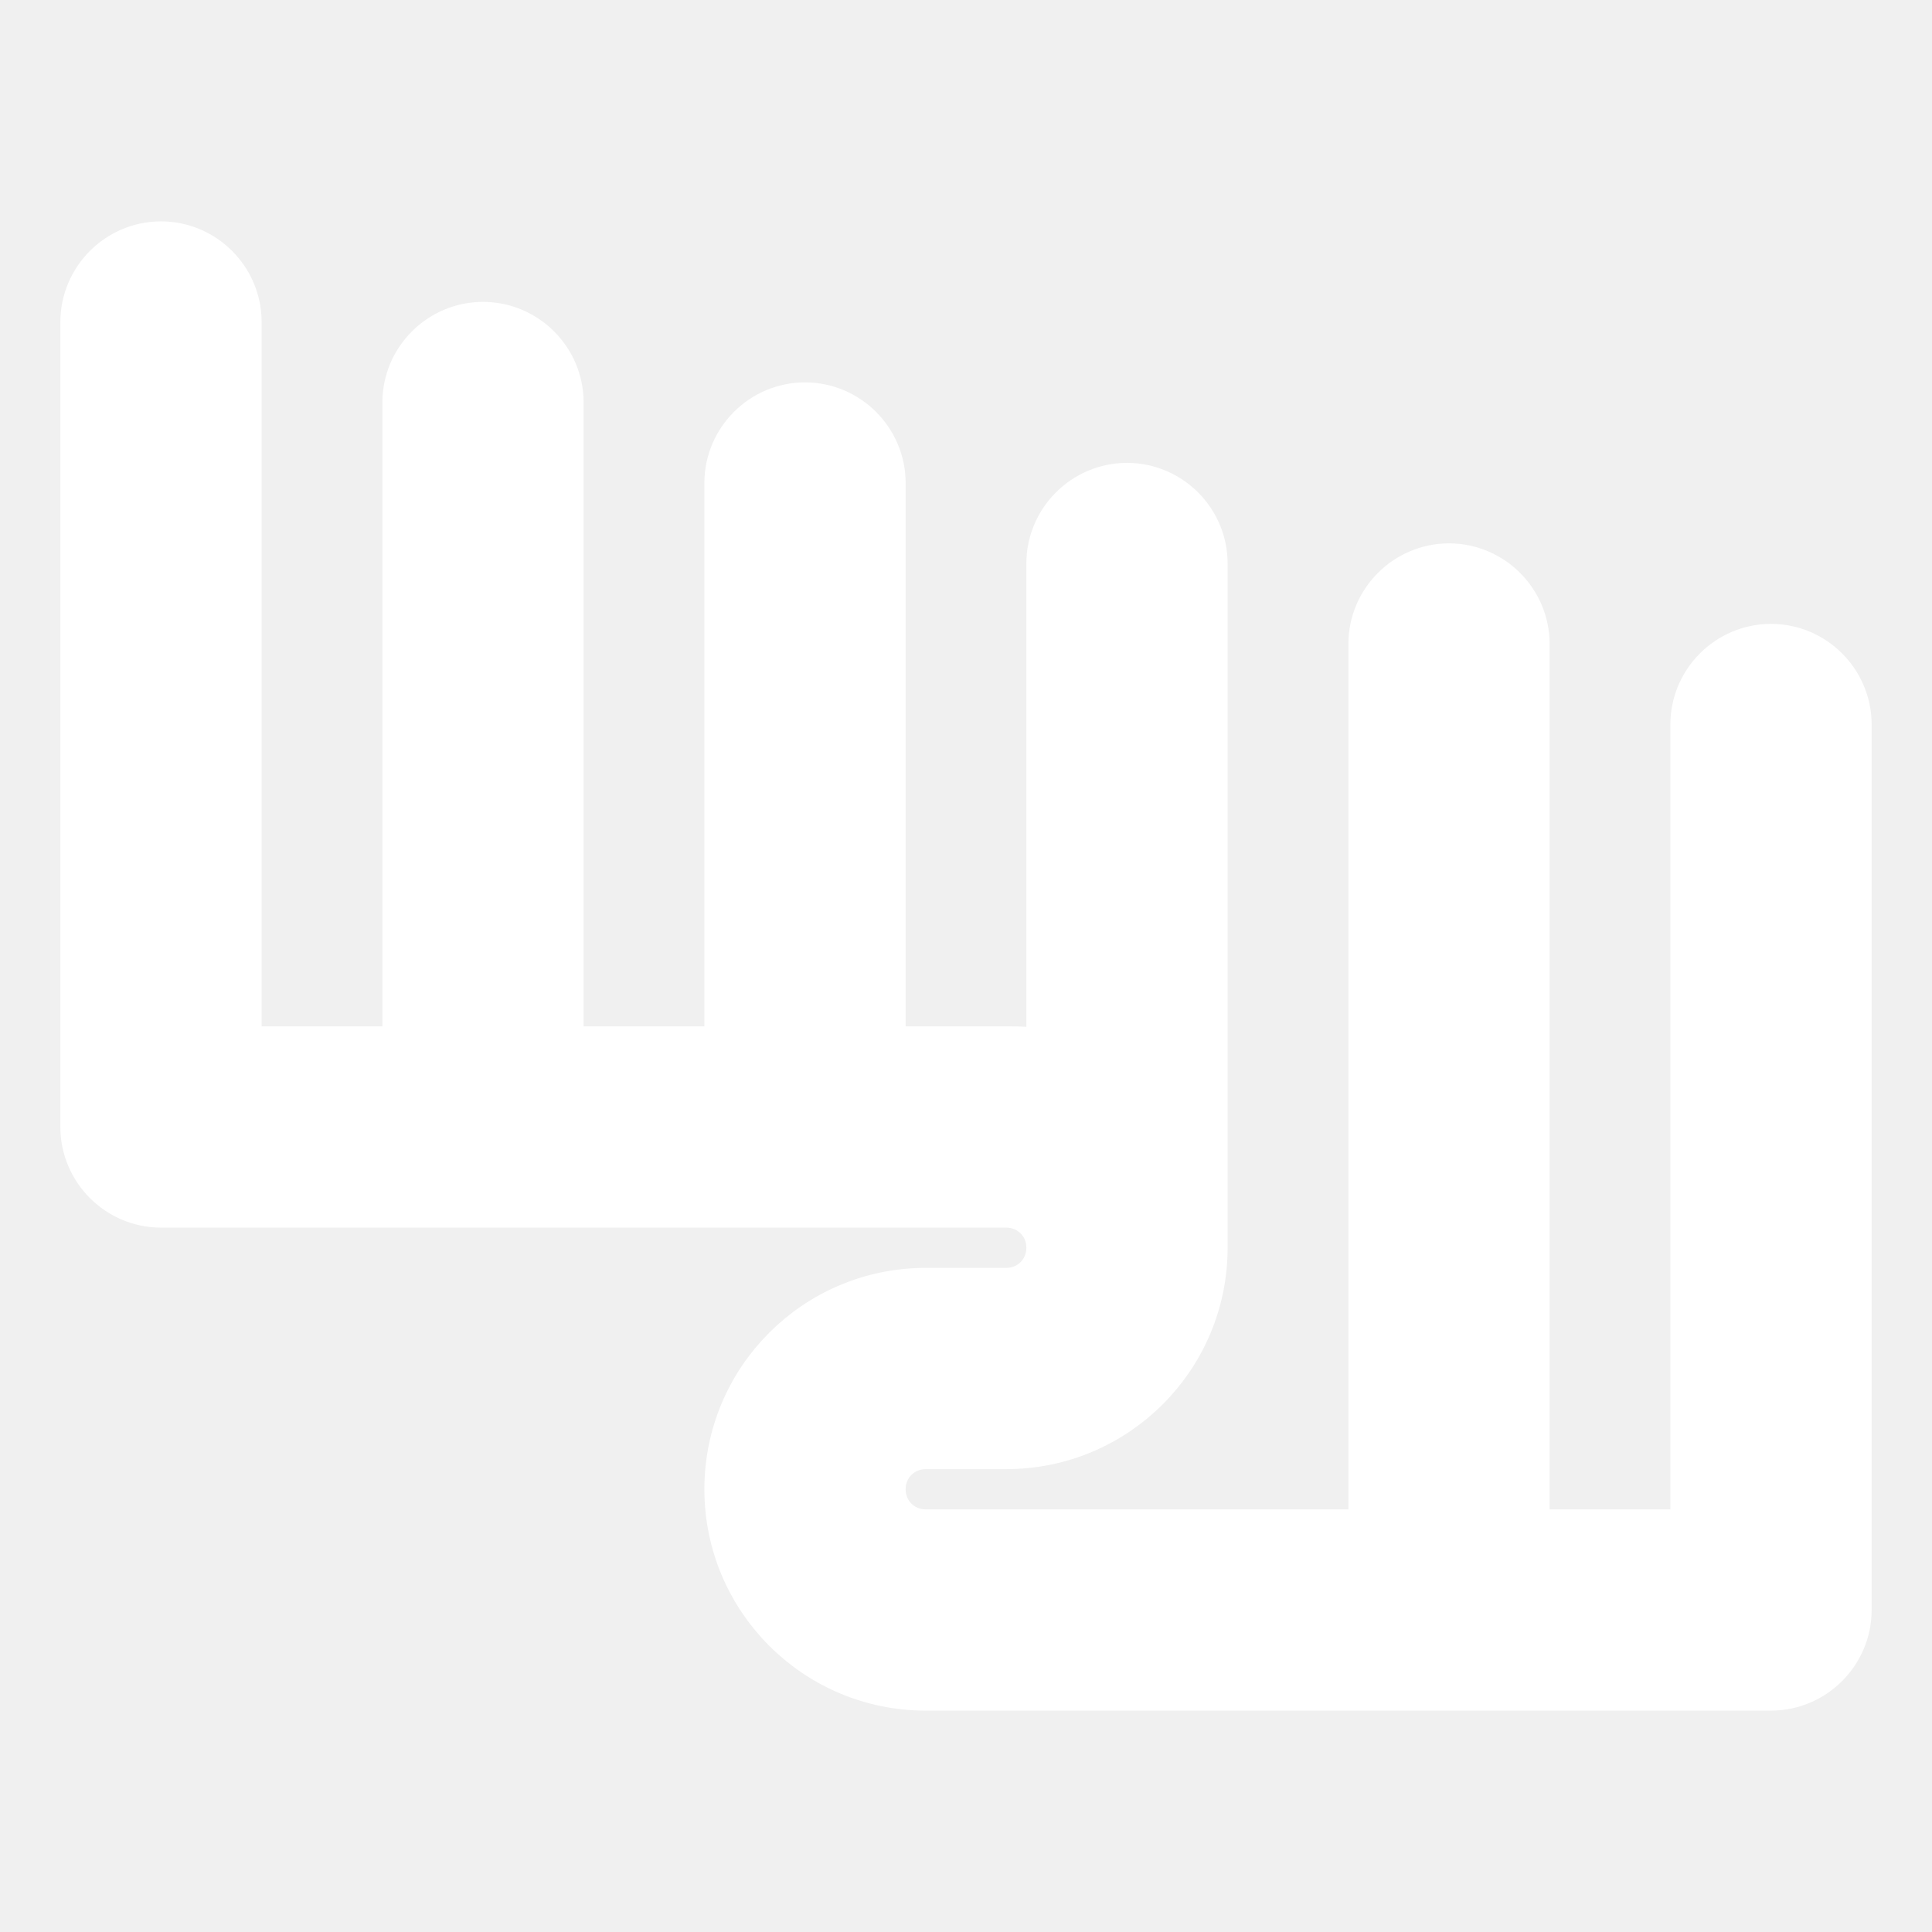
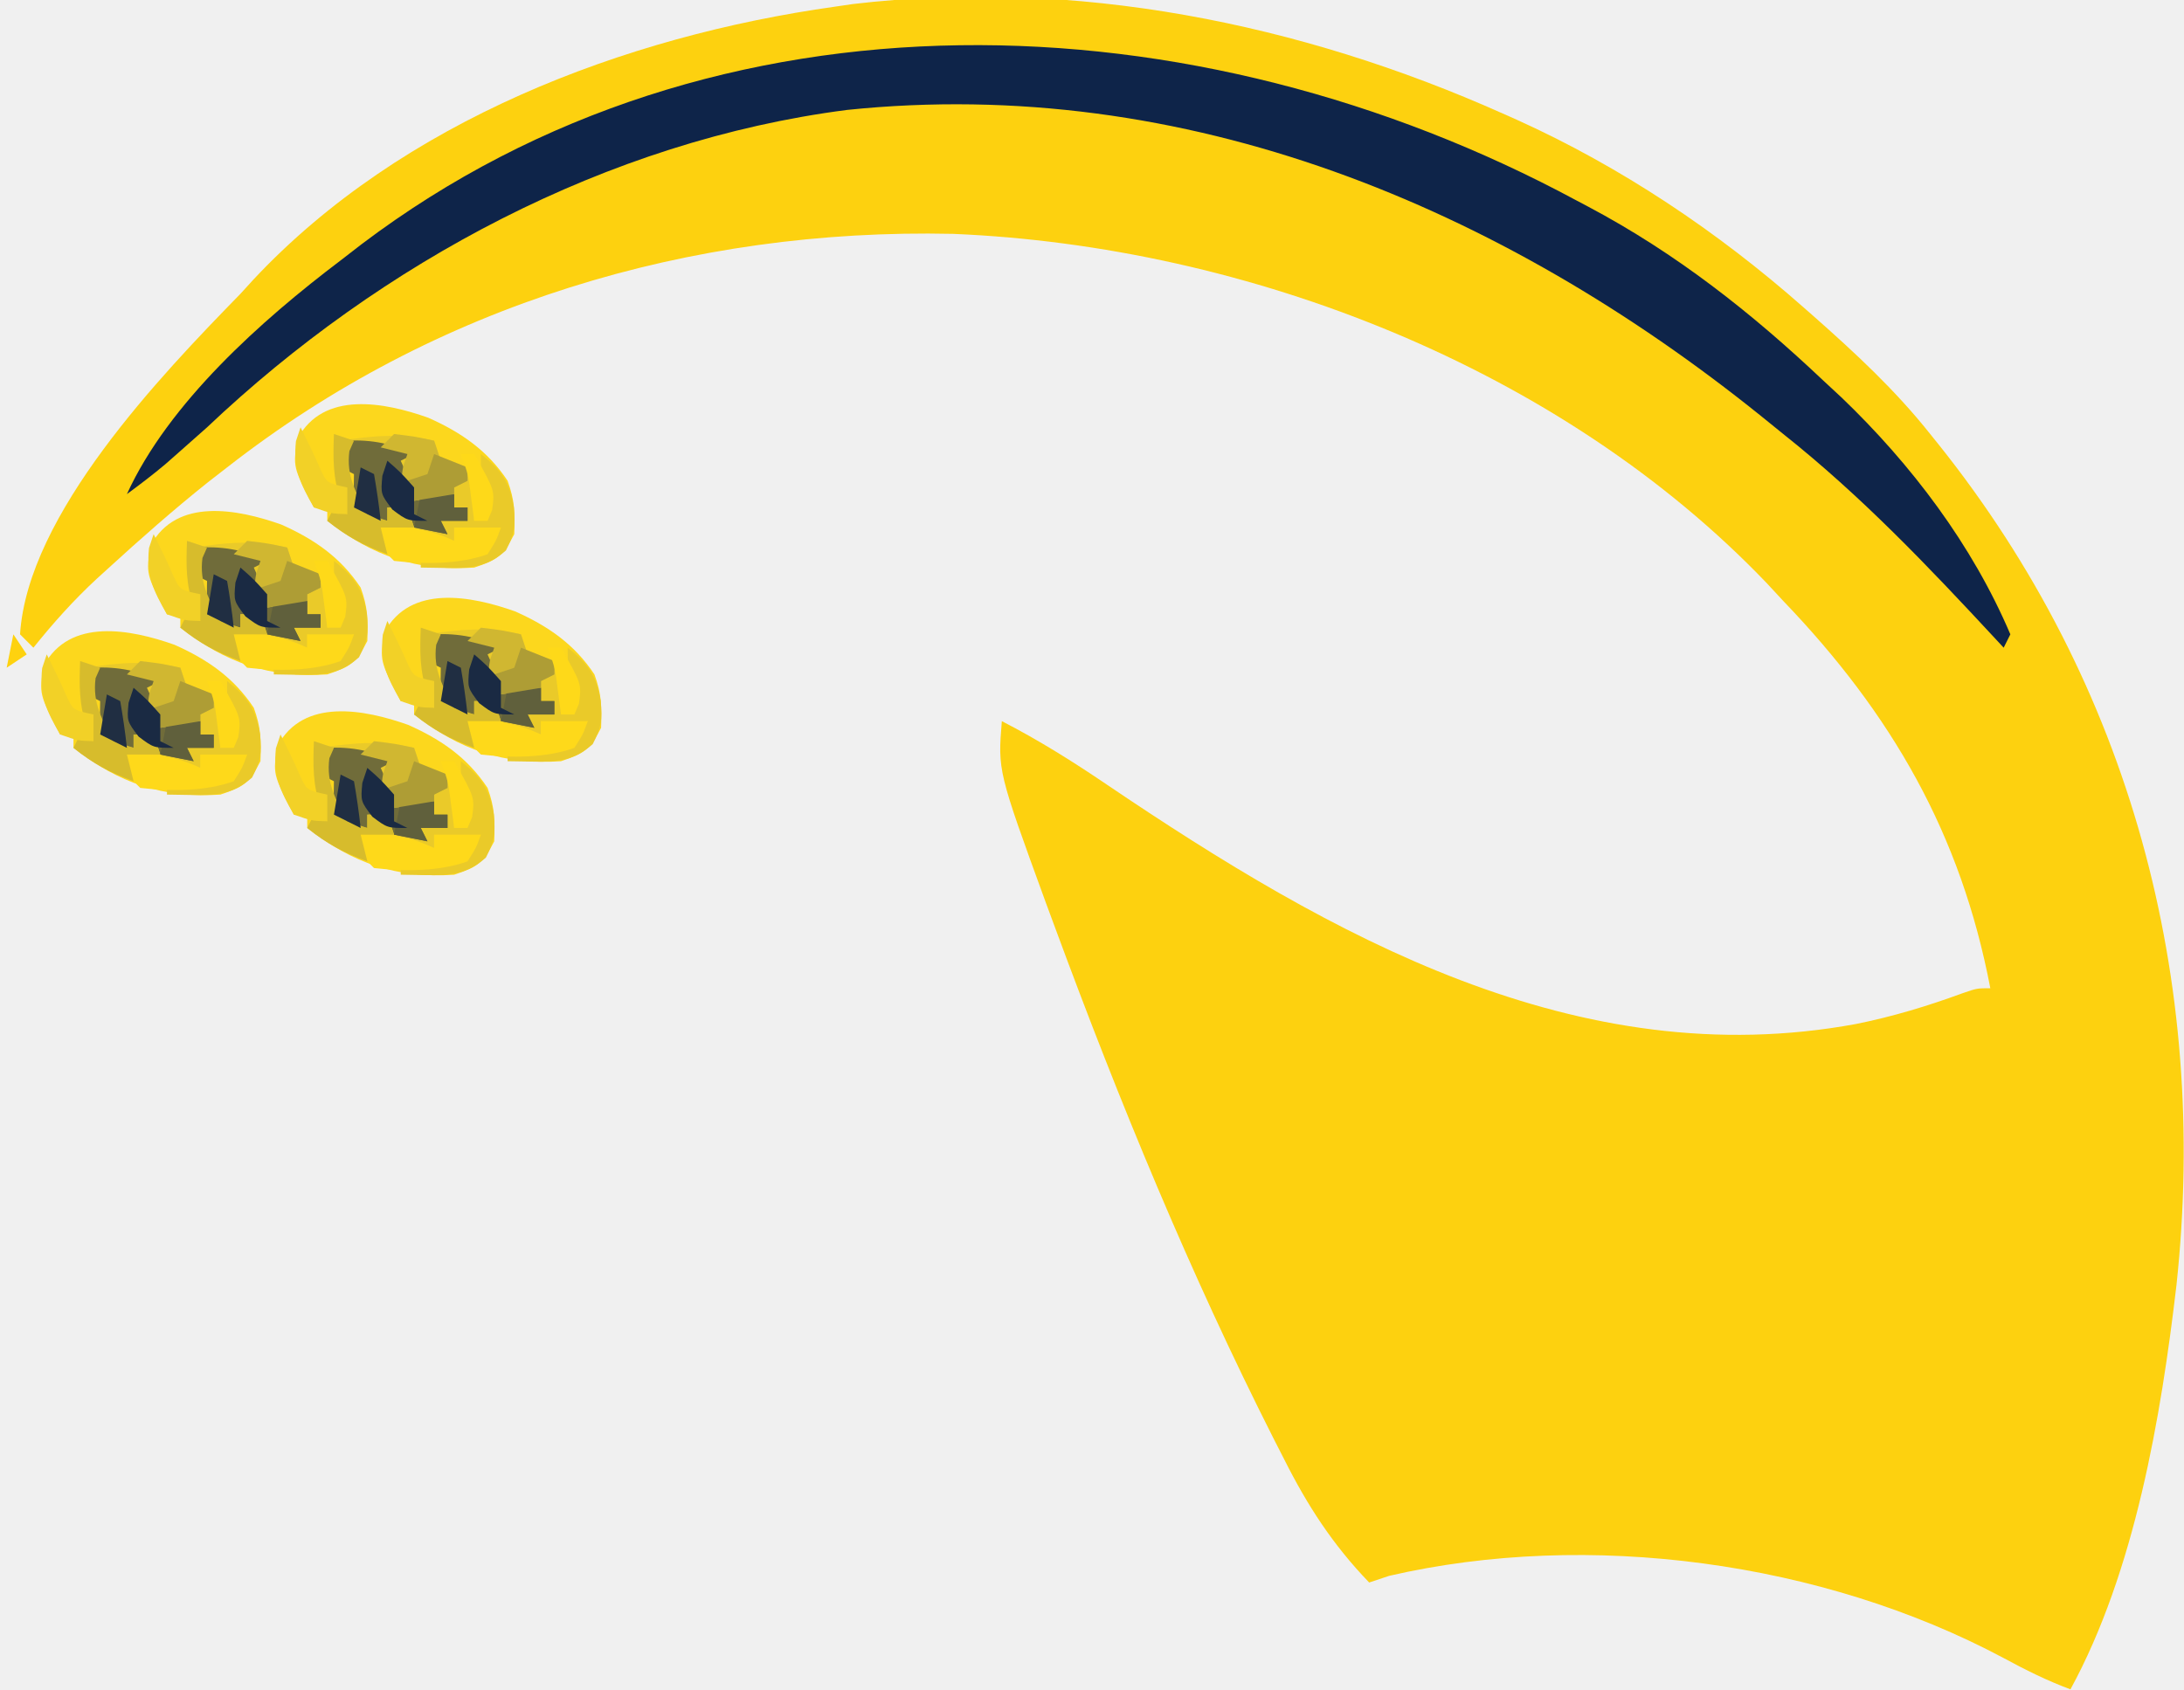
- <svg xmlns="http://www.w3.org/2000/svg" width="1000" height="1000" viewBox="0 0 24 24">
-   <path d="M2 3c.55 0 1 .45 1 1v9h2V5c0-.55.45-1 1-1s1 .45 1 1v8h2V6c0-.55.45-1 1-1s1 .45 1 1v7h1.5c.17 0 .34 0 .5.05V7c0-.55.45-1 1-1s1 .45 1 1v8.5a2.5 2.5 0 0 1-2.5 2.5h-1c-.28 0-.5.22-.5.5s.22.5.5.5H17V8c0-.55.45-1 1-1s1 .45 1 1v11h2V9c0-.55.45-1 1-1s1 .45 1 1v11c0 .55-.45 1-1 1H11.5a2.5 2.5 0 0 1 0-5h1c.28 0 .5-.22.5-.5s-.22-.5-.5-.5H2c-.55 0-1-.45-1-1V4c0-.55.45-1 1-1" stroke-width="0.5" />
-   <style>
- 		svg { fill: #fff; stroke: #fff; }
- 
- 		@media (prefers-color-scheme: light) {
- 			svg { fill: #000; stroke: #000; }
- 		}
-   	</style>
+ <svg xmlns="http://www.w3.org/2000/svg" version="1.1" width="327" height="253">
+   <path d="M0 0 C0.702 0.312 1.403 0.623 2.126 0.944 C17.734 8 32.167 17.679 45 29 C45.497 29.437 45.995 29.874 46.507 30.324 C52.763 35.849 58.8 41.449 64 48 C64.427 48.532 64.855 49.063 65.295 49.611 C94.02 85.587 105.774 129.794 100.875 175.438 C98.562 195.214 94.662 218.271 85 236 C81.479 234.693 78.239 233.073 74.94 231.284 C47.831 216.836 12.838 212.112 -17 219 C-17.99 219.33 -18.98 219.66 -20 220 C-25.452 214.336 -29.23 208.505 -32.75 201.5 C-33.262 200.498 -33.773 199.496 -34.301 198.464 C-46.84 173.675 -57.387 148.048 -67 122 C-67.457 120.766 -67.914 119.532 -68.385 118.261 C-75.605 98.456 -75.605 98.456 -75 91 C-69.488 93.838 -64.313 97.081 -59.188 100.562 C-25.757 123.148 11.161 144.051 52.891 136.355 C58.34 135.26 63.557 133.687 68.777 131.77 C71 131 71 131 73 131 C68.605 107.897 58.224 89.907 42 73 C41.193 72.13 40.386 71.26 39.555 70.363 C8.712 38.094 -38.157 19.868 -82.306 18.023 C-121.652 17.154 -159.878 28.675 -191 53 C-191.937 53.727 -192.874 54.454 -193.84 55.203 C-199.025 59.339 -203.98 63.715 -208.875 68.188 C-209.679 68.918 -209.679 68.918 -210.498 69.664 C-213.984 72.893 -217.025 76.295 -220 80 C-220.66 79.34 -221.32 78.68 -222 78 C-220.85 60.001 -200.961 39.26 -189 27 C-188.361 26.299 -187.721 25.598 -187.062 24.875 C-164.85 1.131 -131.543 -11.569 -100 -16 C-99.1 -16.131 -98.2 -16.263 -97.273 -16.398 C-64.02 -20.304 -30.338 -13.555 0 0 Z " fill="#FDD10F" transform="translate(225,17)" />
+   <path d="M0 0 C0.607 0.321 1.214 0.642 1.839 0.972 C14.97 7.949 26.213 16.795 37 27 C37.895 27.83 38.789 28.66 39.711 29.516 C50.16 39.526 59.307 51.6 65 65 C64.67 65.66 64.34 66.32 64 67 C63.618 66.588 63.236 66.175 62.842 65.75 C52.684 54.797 42.722 44.312 31 35 C29.903 34.112 28.807 33.224 27.711 32.336 C-11.26 0.952 -58.474 -18.802 -109.195 -13.535 C-145.051 -8.916 -178.972 9.322 -205 34 C-206.452 35.299 -207.91 36.591 -209.375 37.875 C-209.981 38.409 -210.587 38.942 -211.211 39.492 C-213.088 41.074 -215.023 42.546 -217 44 C-210.753 30.324 -196.811 17.934 -185 9 C-183.965 8.199 -182.93 7.399 -181.863 6.574 C-128.796 -33.549 -56.764 -30.576 0 0 Z " fill="#0E2449" transform="translate(236,30)" />
+   <path d="M0 0 C4.93 2.192 8.86 4.901 11.875 9.438 C12.95 12.418 12.982 14.163 12.875 17.438 C11.2 20.705 10.392 21.265 6.875 22.438 C-1.73 23.021 -8.319 20.712 -15.125 15.438 C-15.125 14.777 -15.125 14.117 -15.125 13.438 C-15.785 13.438 -16.445 13.438 -17.125 13.438 C-20.283 7.365 -20.283 7.365 -19.562 3.125 C-15.707 -4.084 -6.569 -2.333 0 0 Z " fill="#FCD71D" transform="translate(61.125,108.5625)" />
+   <path d="M0 0 C4.93 2.192 8.86 4.901 11.875 9.438 C12.95 12.418 12.982 14.163 12.875 17.438 C11.2 20.705 10.392 21.265 6.875 22.438 C-1.73 23.021 -8.319 20.712 -15.125 15.438 C-15.125 14.777 -15.125 14.117 -15.125 13.438 C-15.785 13.438 -16.445 13.438 -17.125 13.438 C-20.283 7.365 -20.283 7.365 -19.562 3.125 C-15.707 -4.084 -6.569 -2.333 0 0 Z " fill="#FCD71D" transform="translate(26.125,96.5625)" />
+   <path d="M0 0 C4.93 2.192 8.86 4.901 11.875 9.438 C12.95 12.418 12.982 14.163 12.875 17.438 C11.2 20.705 10.392 21.265 6.875 22.438 C-1.73 23.021 -8.319 20.712 -15.125 15.438 C-15.125 14.777 -15.125 14.117 -15.125 13.438 C-15.785 13.438 -16.445 13.438 -17.125 13.438 C-20.283 7.365 -20.283 7.365 -19.562 3.125 C-15.707 -4.084 -6.569 -2.333 0 0 Z " fill="#FCD71D" transform="translate(77.125,91.5625)" />
+   <path d="M0 0 C4.93 2.192 8.86 4.901 11.875 9.438 C12.95 12.418 12.982 14.163 12.875 17.438 C11.2 20.705 10.392 21.265 6.875 22.438 C-1.73 23.021 -8.319 20.712 -15.125 15.438 C-15.125 14.777 -15.125 14.117 -15.125 13.438 C-15.785 13.438 -16.445 13.438 -17.125 13.438 C-20.283 7.365 -20.283 7.365 -19.562 3.125 C-15.707 -4.084 -6.569 -2.333 0 0 Z " fill="#FCD71D" transform="translate(42.125,78.5625)" />
+   <path d="M0 0 C4.93 2.192 8.86 4.901 11.875 9.438 C12.95 12.418 12.982 14.163 12.875 17.438 C11.2 20.705 10.392 21.265 6.875 22.438 C-1.73 23.021 -8.319 20.712 -15.125 15.438 C-15.125 14.777 -15.125 14.117 -15.125 13.438 C-15.785 13.438 -16.445 13.438 -17.125 13.438 C-20.283 7.365 -20.283 7.365 -19.562 3.125 C-15.707 -4.084 -6.569 -2.333 0 0 Z " fill="#FCD71D" transform="translate(64.125,62.5625)" />
+   <path d="M0 0 C0.33 0.99 0.66 1.98 1 3 C3.504 4.219 3.504 4.219 6 5 C6 7.31 6 9.62 6 12 C6.66 11.67 7.32 11.34 8 11 C7.753 9.608 7.753 9.608 7.5 8.188 C7 5 7 5 7 2 C10.056 4.366 11.322 6.249 11.938 10 C12.166 12.848 12.089 13.827 10.75 16.438 C7.949 18.938 5.409 19.121 1.812 19.062 C-0.075 19.032 -0.075 19.032 -2 19 C-2 18.67 -2 18.34 -2 18 C-0.952 17.836 -0.952 17.836 0.117 17.668 C1.027 17.509 1.937 17.351 2.875 17.188 C3.78 17.037 4.685 16.886 5.617 16.73 C8.344 16.169 8.344 16.169 10 13 C8.824 13.278 8.824 13.278 7.625 13.562 C5 14 5 14 3 13 C3 13.66 3 14.32 3 15 C0.625 14.75 0.625 14.75 -2 14 C-3.312 11.938 -3.312 11.938 -4 10 C-4.99 10 -5.98 10 -7 10 C-7 10.66 -7 11.32 -7 12 C-10.875 11.125 -10.875 11.125 -12 10 C-12.041 8.334 -12.043 6.666 -12 5 C-12.66 4.67 -13.32 4.34 -14 4 C-14 2.68 -14 1.36 -14 0 C-8.979 -0.779 -5.023 -1.13 0 0 Z " fill="#EACA29" transform="translate(62,112)" />
+   <path d="M0 0 C0.33 0.99 0.66 1.98 1 3 C3.504 4.219 3.504 4.219 6 5 C6 7.31 6 9.62 6 12 C6.66 11.67 7.32 11.34 8 11 C7.753 9.608 7.753 9.608 7.5 8.188 C7 5 7 5 7 2 C10.056 4.366 11.322 6.249 11.938 10 C12.166 12.848 12.089 13.827 10.75 16.438 C7.949 18.938 5.409 19.121 1.812 19.062 C-0.075 19.032 -0.075 19.032 -2 19 C-2 18.67 -2 18.34 -2 18 C-0.952 17.836 -0.952 17.836 0.117 17.668 C1.027 17.509 1.937 17.351 2.875 17.188 C3.78 17.037 4.685 16.886 5.617 16.73 C8.344 16.169 8.344 16.169 10 13 C8.824 13.278 8.824 13.278 7.625 13.562 C5 14 5 14 3 13 C3 13.66 3 14.32 3 15 C0.625 14.75 0.625 14.75 -2 14 C-3.312 11.938 -3.312 11.938 -4 10 C-4.99 10 -5.98 10 -7 10 C-7 10.66 -7 11.32 -7 12 C-10.875 11.125 -10.875 11.125 -12 10 C-12.041 8.334 -12.043 6.666 -12 5 C-12.66 4.67 -13.32 4.34 -14 4 C-14 2.68 -14 1.36 -14 0 C-8.979 -0.779 -5.023 -1.13 0 0 Z " fill="#EACA29" transform="translate(27,100)" />
+   <path d="M0 0 C0.33 0.99 0.66 1.98 1 3 C3.504 4.219 3.504 4.219 6 5 C6 7.31 6 9.62 6 12 C6.66 11.67 7.32 11.34 8 11 C7.753 9.608 7.753 9.608 7.5 8.188 C7 5 7 5 7 2 C10.056 4.366 11.322 6.249 11.938 10 C12.166 12.848 12.089 13.827 10.75 16.438 C7.949 18.938 5.409 19.121 1.812 19.062 C-0.075 19.032 -0.075 19.032 -2 19 C-2 18.67 -2 18.34 -2 18 C-0.952 17.836 -0.952 17.836 0.117 17.668 C1.027 17.509 1.937 17.351 2.875 17.188 C3.78 17.037 4.685 16.886 5.617 16.73 C8.344 16.169 8.344 16.169 10 13 C8.824 13.278 8.824 13.278 7.625 13.562 C5 14 5 14 3 13 C3 13.66 3 14.32 3 15 C0.625 14.75 0.625 14.75 -2 14 C-3.312 11.938 -3.312 11.938 -4 10 C-4.99 10 -5.98 10 -7 10 C-7 10.66 -7 11.32 -7 12 C-10.875 11.125 -10.875 11.125 -12 10 C-12.041 8.334 -12.043 6.666 -12 5 C-12.66 4.67 -13.32 4.34 -14 4 C-14 2.68 -14 1.36 -14 0 C-8.979 -0.779 -5.023 -1.13 0 0 Z " fill="#EACA29" transform="translate(78,95)" />
+   <path d="M0 0 C0.33 0.99 0.66 1.98 1 3 C3.504 4.219 3.504 4.219 6 5 C6 7.31 6 9.62 6 12 C6.66 11.67 7.32 11.34 8 11 C7.753 9.608 7.753 9.608 7.5 8.188 C7 5 7 5 7 2 C10.056 4.366 11.322 6.249 11.938 10 C12.166 12.848 12.089 13.827 10.75 16.438 C7.949 18.938 5.409 19.121 1.812 19.062 C-0.075 19.032 -0.075 19.032 -2 19 C-2 18.67 -2 18.34 -2 18 C-0.952 17.836 -0.952 17.836 0.117 17.668 C1.027 17.509 1.937 17.351 2.875 17.188 C3.78 17.037 4.685 16.886 5.617 16.73 C8.344 16.169 8.344 16.169 10 13 C8.824 13.278 8.824 13.278 7.625 13.562 C5 14 5 14 3 13 C3 13.66 3 14.32 3 15 C0.625 14.75 0.625 14.75 -2 14 C-3.312 11.938 -3.312 11.938 -4 10 C-4.99 10 -5.98 10 -7 10 C-7 10.66 -7 11.32 -7 12 C-10.875 11.125 -10.875 11.125 -12 10 C-12.041 8.334 -12.043 6.666 -12 5 C-12.66 4.67 -13.32 4.34 -14 4 C-14 2.68 -14 1.36 -14 0 C-8.979 -0.779 -5.023 -1.13 0 0 Z " fill="#EACA29" transform="translate(43,82)" />
+   <path d="M0 0 C0.33 0.99 0.66 1.98 1 3 C3.504 4.219 3.504 4.219 6 5 C6 7.31 6 9.62 6 12 C6.66 11.67 7.32 11.34 8 11 C7.753 9.608 7.753 9.608 7.5 8.188 C7 5 7 5 7 2 C10.056 4.366 11.322 6.249 11.938 10 C12.166 12.848 12.089 13.827 10.75 16.438 C7.949 18.938 5.409 19.121 1.812 19.062 C-0.075 19.032 -0.075 19.032 -2 19 C-2 18.67 -2 18.34 -2 18 C-0.952 17.836 -0.952 17.836 0.117 17.668 C1.027 17.509 1.937 17.351 2.875 17.188 C3.78 17.037 4.685 16.886 5.617 16.73 C8.344 16.169 8.344 16.169 10 13 C8.824 13.278 8.824 13.278 7.625 13.562 C5 14 5 14 3 13 C3 13.66 3 14.32 3 15 C0.625 14.75 0.625 14.75 -2 14 C-3.312 11.938 -3.312 11.938 -4 10 C-4.99 10 -5.98 10 -7 10 C-7 10.66 -7 11.32 -7 12 C-10.875 11.125 -10.875 11.125 -12 10 C-12.041 8.334 -12.043 6.666 -12 5 C-12.66 4.67 -13.32 4.34 -14 4 C-14 2.68 -14 1.36 -14 0 C-8.979 -0.779 -5.023 -1.13 0 0 Z " fill="#EACA29" transform="translate(65,66)" />
+   <path d="M0 0 C4.219 -0.196 7.17 0.198 11 2 C10.01 2.495 10.01 2.495 9 3 C10.138 5.591 10.138 5.591 12 8 C14.627 8.418 14.627 8.418 17 8 C17 8.66 17 9.32 17 10 C17.66 10 18.32 10 19 10 C19 10.66 19 11.32 19 12 C17.68 12 16.36 12 15 12 C15.33 12.66 15.66 13.32 16 14 C14.35 13.67 12.7 13.34 11 13 C10.67 12.01 10.34 11.02 10 10 C9.01 10 8.02 10 7 10 C7 10.66 7 11.32 7 12 C3.125 11.125 3.125 11.125 2 10 C1.959 8.334 1.957 6.666 2 5 C1.34 4.67 0.68 4.34 0 4 C0 2.68 0 1.36 0 0 Z " fill="#706C3A" transform="translate(48,112)" />
+   <path d="M0 0 C4.219 -0.196 7.17 0.198 11 2 C10.01 2.495 10.01 2.495 9 3 C10.138 5.591 10.138 5.591 12 8 C14.627 8.418 14.627 8.418 17 8 C17 8.66 17 9.32 17 10 C17.66 10 18.32 10 19 10 C19 10.66 19 11.32 19 12 C17.68 12 16.36 12 15 12 C15.33 12.66 15.66 13.32 16 14 C14.35 13.67 12.7 13.34 11 13 C10.67 12.01 10.34 11.02 10 10 C9.01 10 8.02 10 7 10 C7 10.66 7 11.32 7 12 C3.125 11.125 3.125 11.125 2 10 C1.959 8.334 1.957 6.666 2 5 C1.34 4.67 0.68 4.34 0 4 C0 2.68 0 1.36 0 0 Z " fill="#706C3A" transform="translate(13,100)" />
+   <path d="M0 0 C4.219 -0.196 7.17 0.198 11 2 C10.01 2.495 10.01 2.495 9 3 C10.138 5.591 10.138 5.591 12 8 C14.627 8.418 14.627 8.418 17 8 C17 8.66 17 9.32 17 10 C17.66 10 18.32 10 19 10 C19 10.66 19 11.32 19 12 C17.68 12 16.36 12 15 12 C15.33 12.66 15.66 13.32 16 14 C14.35 13.67 12.7 13.34 11 13 C10.67 12.01 10.34 11.02 10 10 C9.01 10 8.02 10 7 10 C7 10.66 7 11.32 7 12 C3.125 11.125 3.125 11.125 2 10 C1.959 8.334 1.957 6.666 2 5 C1.34 4.67 0.68 4.34 0 4 C0 2.68 0 1.36 0 0 Z " fill="#706C3A" transform="translate(64,95)" />
+   <path d="M0 0 C4.219 -0.196 7.17 0.198 11 2 C10.01 2.495 10.01 2.495 9 3 C10.138 5.591 10.138 5.591 12 8 C14.627 8.418 14.627 8.418 17 8 C17 8.66 17 9.32 17 10 C17.66 10 18.32 10 19 10 C19 10.66 19 11.32 19 12 C17.68 12 16.36 12 15 12 C15.33 12.66 15.66 13.32 16 14 C14.35 13.67 12.7 13.34 11 13 C10.67 12.01 10.34 11.02 10 10 C9.01 10 8.02 10 7 10 C7 10.66 7 11.32 7 12 C3.125 11.125 3.125 11.125 2 10 C1.959 8.334 1.957 6.666 2 5 C1.34 4.67 0.68 4.34 0 4 C0 2.68 0 1.36 0 0 Z " fill="#706C3A" transform="translate(29,82)" />
+   <path d="M0 0 C4.219 -0.196 7.17 0.198 11 2 C10.01 2.495 10.01 2.495 9 3 C10.138 5.591 10.138 5.591 12 8 C14.627 8.418 14.627 8.418 17 8 C17 8.66 17 9.32 17 10 C17.66 10 18.32 10 19 10 C19 10.66 19 11.32 19 12 C17.68 12 16.36 12 15 12 C15.33 12.66 15.66 13.32 16 14 C14.35 13.67 12.7 13.34 11 13 C10.67 12.01 10.34 11.02 10 10 C9.01 10 8.02 10 7 10 C7 10.66 7 11.32 7 12 C3.125 11.125 3.125 11.125 2 10 C1.959 8.334 1.957 6.666 2 5 C1.34 4.67 0.68 4.34 0 4 C0 2.68 0 1.36 0 0 Z " fill="#706C3A" transform="translate(51,66)" />
+   <path d="M0 0 C4.219 -0.196 7.17 0.198 11 2 C11 1.34 11 0.68 11 0 C13.31 0 15.62 0 18 0 C17.312 1.938 17.312 1.938 16 4 C11.778 5.535 6.454 5.516 2 5 C1.34 4.34 0.68 3.68 0 3 C0 2.01 0 1.02 0 0 Z " fill="#FED91A" transform="translate(54,125)" />
+   <path d="M0 0 C4.219 -0.196 7.17 0.198 11 2 C11 1.34 11 0.68 11 0 C13.31 0 15.62 0 18 0 C17.312 1.938 17.312 1.938 16 4 C11.778 5.535 6.454 5.516 2 5 C1.34 4.34 0.68 3.68 0 3 C0 2.01 0 1.02 0 0 Z " fill="#FED91A" transform="translate(19,113)" />
+   <path d="M0 0 C4.219 -0.196 7.17 0.198 11 2 C11 1.34 11 0.68 11 0 C13.31 0 15.62 0 18 0 C17.312 1.938 17.312 1.938 16 4 C11.778 5.535 6.454 5.516 2 5 C1.34 4.34 0.68 3.68 0 3 C0 2.01 0 1.02 0 0 Z " fill="#FED91A" transform="translate(70,108)" />
+   <path d="M0 0 C4.219 -0.196 7.17 0.198 11 2 C11 1.34 11 0.68 11 0 C13.31 0 15.62 0 18 0 C17.312 1.938 17.312 1.938 16 4 C11.778 5.535 6.454 5.516 2 5 C1.34 4.34 0.68 3.68 0 3 C0 2.01 0 1.02 0 0 Z " fill="#FED91A" transform="translate(35,95)" />
+   <path d="M0 0 C4.219 -0.196 7.17 0.198 11 2 C11 1.34 11 0.68 11 0 C13.31 0 15.62 0 18 0 C17.312 1.938 17.312 1.938 16 4 C11.778 5.535 6.454 5.516 2 5 C1.34 4.34 0.68 3.68 0 3 C0 2.01 0 1.02 0 0 Z " fill="#FED91A" transform="translate(57,79)" />
+   <path d="M0 0 C3.125 0.375 3.125 0.375 6 1 C6.33 1.99 6.66 2.98 7 4 C9.015 4.733 9.015 4.733 11 5 C11 5.66 11 6.32 11 7 C10.01 7.495 10.01 7.495 9 8 C9 8.33 9 8.66 9 9 C7.02 9.33 5.04 9.66 3 10 C1 7 1 7 1.375 4.812 C1.581 4.214 1.788 3.616 2 3 C0.68 2.67 -0.64 2.34 -2 2 C-1.34 1.34 -0.68 0.68 0 0 Z " fill="#D0B731" transform="translate(56,111)" />
+   <path d="M0 0 C3.125 0.375 3.125 0.375 6 1 C6.33 1.99 6.66 2.98 7 4 C9.015 4.733 9.015 4.733 11 5 C11 5.66 11 6.32 11 7 C10.01 7.495 10.01 7.495 9 8 C9 8.33 9 8.66 9 9 C7.02 9.33 5.04 9.66 3 10 C1 7 1 7 1.375 4.812 C1.581 4.214 1.788 3.616 2 3 C0.68 2.67 -0.64 2.34 -2 2 C-1.34 1.34 -0.68 0.68 0 0 Z " fill="#D0B731" transform="translate(21,99)" />
+   <path d="M0 0 C3.125 0.375 3.125 0.375 6 1 C6.33 1.99 6.66 2.98 7 4 C9.015 4.733 9.015 4.733 11 5 C11 5.66 11 6.32 11 7 C10.01 7.495 10.01 7.495 9 8 C9 8.33 9 8.66 9 9 C7.02 9.33 5.04 9.66 3 10 C1 7 1 7 1.375 4.812 C1.581 4.214 1.788 3.616 2 3 C0.68 2.67 -0.64 2.34 -2 2 C-1.34 1.34 -0.68 0.68 0 0 Z " fill="#D0B731" transform="translate(72,94)" />
+   <path d="M0 0 C3.125 0.375 3.125 0.375 6 1 C6.33 1.99 6.66 2.98 7 4 C9.015 4.733 9.015 4.733 11 5 C11 5.66 11 6.32 11 7 C10.01 7.495 10.01 7.495 9 8 C9 8.33 9 8.66 9 9 C7.02 9.33 5.04 9.66 3 10 C1 7 1 7 1.375 4.812 C1.581 4.214 1.788 3.616 2 3 C0.68 2.67 -0.64 2.34 -2 2 C-1.34 1.34 -0.68 0.68 0 0 Z " fill="#D0B731" transform="translate(37,81)" />
+   <path d="M0 0 C3.125 0.375 3.125 0.375 6 1 C6.33 1.99 6.66 2.98 7 4 C9.015 4.733 9.015 4.733 11 5 C11 5.66 11 6.32 11 7 C10.01 7.495 10.01 7.495 9 8 C9 8.33 9 8.66 9 9 C7.02 9.33 5.04 9.66 3 10 C1 7 1 7 1.375 4.812 C1.581 4.214 1.788 3.616 2 3 C0.68 2.67 -0.64 2.34 -2 2 C-1.34 1.34 -0.68 0.68 0 0 Z " fill="#D0B731" transform="translate(59,65)" />
+   <path d="M0 0 C0.99 0.33 1.98 0.66 3 1 C2.773 1.516 2.546 2.031 2.312 2.562 C1.832 6.309 3.271 8.728 5 12 C5.99 12.33 6.98 12.66 8 13 C8 12.34 8 11.68 8 11 C8.99 11 9.98 11 11 11 C11.33 11.99 11.66 12.98 12 14 C10.35 14 8.7 14 7 14 C7.33 15.32 7.66 16.64 8 18 C4.541 16.751 1.853 15.325 -1 13 C-0.67 12.34 -0.34 11.68 0 11 C0.66 11.33 1.32 11.66 2 12 C1.67 11.319 1.34 10.639 1 9.938 C-0.173 6.492 -0.142 3.616 0 0 Z " fill="#D7BC2C" transform="translate(47,111)" />
+   <path d="M0 0 C0.99 0.33 1.98 0.66 3 1 C2.773 1.516 2.546 2.031 2.312 2.562 C1.832 6.309 3.271 8.728 5 12 C5.99 12.33 6.98 12.66 8 13 C8 12.34 8 11.68 8 11 C8.99 11 9.98 11 11 11 C11.33 11.99 11.66 12.98 12 14 C10.35 14 8.7 14 7 14 C7.33 15.32 7.66 16.64 8 18 C4.541 16.751 1.853 15.325 -1 13 C-0.67 12.34 -0.34 11.68 0 11 C0.66 11.33 1.32 11.66 2 12 C1.67 11.319 1.34 10.639 1 9.938 C-0.173 6.492 -0.142 3.616 0 0 Z " fill="#D7BC2C" transform="translate(12,99)" />
+   <path d="M0 0 C0.99 0.33 1.98 0.66 3 1 C2.773 1.516 2.546 2.031 2.312 2.562 C1.832 6.309 3.271 8.728 5 12 C5.99 12.33 6.98 12.66 8 13 C8 12.34 8 11.68 8 11 C8.99 11 9.98 11 11 11 C11.33 11.99 11.66 12.98 12 14 C10.35 14 8.7 14 7 14 C7.33 15.32 7.66 16.64 8 18 C4.541 16.751 1.853 15.325 -1 13 C-0.67 12.34 -0.34 11.68 0 11 C0.66 11.33 1.32 11.66 2 12 C1.67 11.319 1.34 10.639 1 9.938 C-0.173 6.492 -0.142 3.616 0 0 Z " fill="#D7BC2C" transform="translate(63,94)" />
+   <path d="M0 0 C0.99 0.33 1.98 0.66 3 1 C2.773 1.516 2.546 2.031 2.312 2.562 C1.832 6.309 3.271 8.728 5 12 C5.99 12.33 6.98 12.66 8 13 C8 12.34 8 11.68 8 11 C8.99 11 9.98 11 11 11 C11.33 11.99 11.66 12.98 12 14 C10.35 14 8.7 14 7 14 C7.33 15.32 7.66 16.64 8 18 C4.541 16.751 1.853 15.325 -1 13 C-0.67 12.34 -0.34 11.68 0 11 C0.66 11.33 1.32 11.66 2 12 C1.67 11.319 1.34 10.639 1 9.938 C-0.173 6.492 -0.142 3.616 0 0 Z " fill="#D7BC2C" transform="translate(28,81)" />
+   <path d="M0 0 C0.99 0.33 1.98 0.66 3 1 C2.773 1.516 2.546 2.031 2.312 2.562 C1.832 6.309 3.271 8.728 5 12 C5.99 12.33 6.98 12.66 8 13 C8 12.34 8 11.68 8 11 C8.99 11 9.98 11 11 11 C11.33 11.99 11.66 12.98 12 14 C10.35 14 8.7 14 7 14 C7.33 15.32 7.66 16.64 8 18 C4.541 16.751 1.853 15.325 -1 13 C-0.67 12.34 -0.34 11.68 0 11 C0.66 11.33 1.32 11.66 2 12 C1.67 11.319 1.34 10.639 1 9.938 C-0.173 6.492 -0.142 3.616 0 0 Z " fill="#D7BC2C" transform="translate(50,65)" />
+   <path d="M0 0 C1.025 2.05 2.034 4.08 2.938 6.188 C3.934 8.344 3.934 8.344 7 9 C7 10.32 7 11.64 7 13 C4.688 12.938 4.688 12.938 2 12 C-0.038 8.468 -1.123 6.159 -0.688 2.062 C-0.461 1.382 -0.234 0.701 0 0 Z " fill="#F2D127" transform="translate(42,110)" />
+   <path d="M0 0 C1.025 2.05 2.034 4.08 2.938 6.188 C3.934 8.344 3.934 8.344 7 9 C7 10.32 7 11.64 7 13 C4.688 12.938 4.688 12.938 2 12 C-0.038 8.468 -1.123 6.159 -0.688 2.062 C-0.461 1.382 -0.234 0.701 0 0 Z " fill="#F2D127" transform="translate(7,98)" />
+   <path d="M0 0 C1.025 2.05 2.034 4.08 2.938 6.188 C3.934 8.344 3.934 8.344 7 9 C7 10.32 7 11.64 7 13 C4.688 12.938 4.688 12.938 2 12 C-0.038 8.468 -1.123 6.159 -0.688 2.062 C-0.461 1.382 -0.234 0.701 0 0 Z " fill="#F2D127" transform="translate(58,93)" />
+   <path d="M0 0 C1.025 2.05 2.034 4.08 2.938 6.188 C3.934 8.344 3.934 8.344 7 9 C7 10.32 7 11.64 7 13 C4.688 12.938 4.688 12.938 2 12 C-0.038 8.468 -1.123 6.159 -0.688 2.062 C-0.461 1.382 -0.234 0.701 0 0 Z " fill="#F2D127" transform="translate(23,80)" />
+   <path d="M0 0 C1.025 2.05 2.034 4.08 2.938 6.188 C3.934 8.344 3.934 8.344 7 9 C7 10.32 7 11.64 7 13 C4.688 12.938 4.688 12.938 2 12 C-0.038 8.468 -1.123 6.159 -0.688 2.062 C-0.461 1.382 -0.234 0.701 0 0 Z " fill="#F2D127" transform="translate(45,64)" />
+   <path d="M0 0 C1.65 0 3.3 0 5 0 C5 0.66 5 1.32 5 2 C5.66 2 6.32 2 7 2 C7 2.66 7 3.32 7 4 C5.68 4 4.36 4 3 4 C3.33 4.66 3.66 5.32 4 6 C2.35 5.67 0.7 5.34 -1 5 C-0.67 3.35 -0.34 1.7 0 0 Z " fill="#60603C" transform="translate(60,120)" />
+   <path d="M0 0 C1.65 0 3.3 0 5 0 C5 0.66 5 1.32 5 2 C5.66 2 6.32 2 7 2 C7 2.66 7 3.32 7 4 C5.68 4 4.36 4 3 4 C3.33 4.66 3.66 5.32 4 6 C2.35 5.67 0.7 5.34 -1 5 C-0.67 3.35 -0.34 1.7 0 0 Z " fill="#60603C" transform="translate(25,108)" />
+   <path d="M0 0 C1.65 0 3.3 0 5 0 C5 0.66 5 1.32 5 2 C5.66 2 6.32 2 7 2 C7 2.66 7 3.32 7 4 C5.68 4 4.36 4 3 4 C3.33 4.66 3.66 5.32 4 6 C2.35 5.67 0.7 5.34 -1 5 C-0.67 3.35 -0.34 1.7 0 0 Z " fill="#60603C" transform="translate(76,103)" />
+   <path d="M0 0 C1.65 0 3.3 0 5 0 C5 0.66 5 1.32 5 2 C5.66 2 6.32 2 7 2 C7 2.66 7 3.32 7 4 C5.68 4 4.36 4 3 4 C3.33 4.66 3.66 5.32 4 6 C2.35 5.67 0.7 5.34 -1 5 C-0.67 3.35 -0.34 1.7 0 0 Z " fill="#60603C" transform="translate(41,90)" />
+   <path d="M0 0 C1.65 0 3.3 0 5 0 C5 0.66 5 1.32 5 2 C5.66 2 6.32 2 7 2 C7 2.66 7 3.32 7 4 C5.68 4 4.36 4 3 4 C3.33 4.66 3.66 5.32 4 6 C2.35 5.67 0.7 5.34 -1 5 C-0.67 3.35 -0.34 1.7 0 0 Z " fill="#60603C" transform="translate(63,74)" />
+   <path d="M0 0 C2.475 0.99 2.475 0.99 5 2 C5 2.66 5 3.32 5 4 C4.01 4.495 4.01 4.495 3 5 C3 5.33 3 5.66 3 6 C1.02 6.33 -0.96 6.66 -3 7 C-3.33 6.01 -3.66 5.02 -4 4 C-3.01 3.67 -2.02 3.34 -1 3 C-0.67 2.01 -0.34 1.02 0 0 Z " fill="#AE9D35" transform="translate(62,114)" />
+   <path d="M0 0 C2.475 0.99 2.475 0.99 5 2 C5 2.66 5 3.32 5 4 C4.01 4.495 4.01 4.495 3 5 C3 5.33 3 5.66 3 6 C1.02 6.33 -0.96 6.66 -3 7 C-3.33 6.01 -3.66 5.02 -4 4 C-3.01 3.67 -2.02 3.34 -1 3 C-0.67 2.01 -0.34 1.02 0 0 Z " fill="#AE9D35" transform="translate(27,102)" />
+   <path d="M0 0 C2.475 0.99 2.475 0.99 5 2 C5 2.66 5 3.32 5 4 C4.01 4.495 4.01 4.495 3 5 C3 5.33 3 5.66 3 6 C1.02 6.33 -0.96 6.66 -3 7 C-3.33 6.01 -3.66 5.02 -4 4 C-3.01 3.67 -2.02 3.34 -1 3 C-0.67 2.01 -0.34 1.02 0 0 Z " fill="#AE9D35" transform="translate(78,97)" />
+   <path d="M0 0 C2.475 0.99 2.475 0.99 5 2 C5 2.66 5 3.32 5 4 C4.01 4.495 4.01 4.495 3 5 C3 5.33 3 5.66 3 6 C1.02 6.33 -0.96 6.66 -3 7 C-3.33 6.01 -3.66 5.02 -4 4 C-3.01 3.67 -2.02 3.34 -1 3 C-0.67 2.01 -0.34 1.02 0 0 Z " fill="#AE9D35" transform="translate(43,84)" />
+   <path d="M0 0 C2.475 0.99 2.475 0.99 5 2 C5 2.66 5 3.32 5 4 C4.01 4.495 4.01 4.495 3 5 C3 5.33 3 5.66 3 6 C1.02 6.33 -0.96 6.66 -3 7 C-3.33 6.01 -3.66 5.02 -4 4 C-3.01 3.67 -2.02 3.34 -1 3 C-0.67 2.01 -0.34 1.02 0 0 Z " fill="#AE9D35" transform="translate(65,68)" />
+   <path d="M0 0 C2 1.75 2 1.75 4 4 C4 5.32 4 6.64 4 8 C4.66 8.33 5.32 8.66 6 9 C3 9 3 9 0.75 7.312 C-1 5 -1 5 -0.75 2.25 C-0.502 1.508 -0.255 0.765 0 0 Z " fill="#1A2A43" transform="translate(55,115)" />
+   <path d="M0 0 C2 1.75 2 1.75 4 4 C4 5.32 4 6.64 4 8 C4.66 8.33 5.32 8.66 6 9 C3 9 3 9 0.75 7.312 C-1 5 -1 5 -0.75 2.25 C-0.502 1.508 -0.255 0.765 0 0 Z " fill="#1A2A43" transform="translate(20,103)" />
+   <path d="M0 0 C2 1.75 2 1.75 4 4 C4 5.32 4 6.64 4 8 C4.66 8.33 5.32 8.66 6 9 C3 9 3 9 0.75 7.312 C-1 5 -1 5 -0.75 2.25 C-0.502 1.508 -0.255 0.765 0 0 Z " fill="#1A2A43" transform="translate(71,98)" />
+   <path d="M0 0 C2 1.75 2 1.75 4 4 C4 5.32 4 6.64 4 8 C4.66 8.33 5.32 8.66 6 9 C3 9 3 9 0.75 7.312 C-1 5 -1 5 -0.75 2.25 C-0.502 1.508 -0.255 0.765 0 0 Z " fill="#1A2A43" transform="translate(36,85)" />
+   <path d="M0 0 C2 1.75 2 1.75 4 4 C4 5.32 4 6.64 4 8 C4.66 8.33 5.32 8.66 6 9 C3 9 3 9 0.75 7.312 C-1 5 -1 5 -0.75 2.25 C-0.502 1.508 -0.255 0.765 0 0 Z " fill="#1A2A43" transform="translate(58,69)" />
+   <path d="M0 0 C0.66 0 1.32 0 2 0 C5.077 5.415 5.077 5.415 4.688 8.375 C4.461 8.911 4.234 9.447 4 10 C3.34 10 2.68 10 2 10 C1.856 8.907 1.711 7.814 1.562 6.688 C1.117 3.069 1.117 3.069 0 0 Z " fill="#FED919" transform="translate(66,114)" />
+   <path d="M0 0 C0.66 0 1.32 0 2 0 C5.077 5.415 5.077 5.415 4.688 8.375 C4.461 8.911 4.234 9.447 4 10 C3.34 10 2.68 10 2 10 C1.856 8.907 1.711 7.814 1.562 6.688 C1.117 3.069 1.117 3.069 0 0 Z " fill="#FED919" transform="translate(31,102)" />
+   <path d="M0 0 C0.66 0 1.32 0 2 0 C5.077 5.415 5.077 5.415 4.688 8.375 C4.461 8.911 4.234 9.447 4 10 C3.34 10 2.68 10 2 10 C1.856 8.907 1.711 7.814 1.562 6.688 C1.117 3.069 1.117 3.069 0 0 Z " fill="#FED919" transform="translate(82,97)" />
+   <path d="M0 0 C0.66 0 1.32 0 2 0 C5.077 5.415 5.077 5.415 4.688 8.375 C4.461 8.911 4.234 9.447 4 10 C3.34 10 2.68 10 2 10 C1.856 8.907 1.711 7.814 1.562 6.688 C1.117 3.069 1.117 3.069 0 0 Z " fill="#FED919" transform="translate(47,84)" />
+   <path d="M0 0 C0.66 0 1.32 0 2 0 C5.077 5.415 5.077 5.415 4.688 8.375 C4.461 8.911 4.234 9.447 4 10 C3.34 10 2.68 10 2 10 C1.856 8.907 1.711 7.814 1.562 6.688 C1.117 3.069 1.117 3.069 0 0 Z " fill="#FED919" transform="translate(69,68)" />
+   <path d="M0 0 C0.66 0.33 1.32 0.66 2 1 C2.407 3.322 2.744 5.657 3 8 C1.68 7.34 0.36 6.68 -1 6 C-0.67 4.02 -0.34 2.04 0 0 Z " fill="#202E42" transform="translate(51,116)" />
+   <path d="M0 0 C0.66 0.33 1.32 0.66 2 1 C2.407 3.322 2.744 5.657 3 8 C1.68 7.34 0.36 6.68 -1 6 C-0.67 4.02 -0.34 2.04 0 0 Z " fill="#202E42" transform="translate(16,104)" />
+   <path d="M0 0 C0.66 0.33 1.32 0.66 2 1 C2.407 3.322 2.744 5.657 3 8 C1.68 7.34 0.36 6.68 -1 6 C-0.67 4.02 -0.34 2.04 0 0 Z " fill="#202E42" transform="translate(67,99)" />
+   <path d="M0 0 C0.66 0.33 1.32 0.66 2 1 C2.407 3.322 2.744 5.657 3 8 C1.68 7.34 0.36 6.68 -1 6 C-0.67 4.02 -0.34 2.04 0 0 Z " fill="#202E42" transform="translate(32,86)" />
+   <path d="M0 0 C0.66 0.33 1.32 0.66 2 1 C2.407 3.322 2.744 5.657 3 8 C1.68 7.34 0.36 6.68 -1 6 C-0.67 4.02 -0.34 2.04 0 0 Z " fill="#202E42" transform="translate(54,70)" />
+   <path d="M0 0 C0.66 0.99 1.32 1.98 2 3 C1.01 3.66 0.02 4.32 -1 5 C-0.67 3.35 -0.34 1.7 0 0 Z " fill="#FED20F" transform="translate(2,95)" />
+   <path d="" fill="#FED20F" transform="translate(0,0)" />
</svg>
